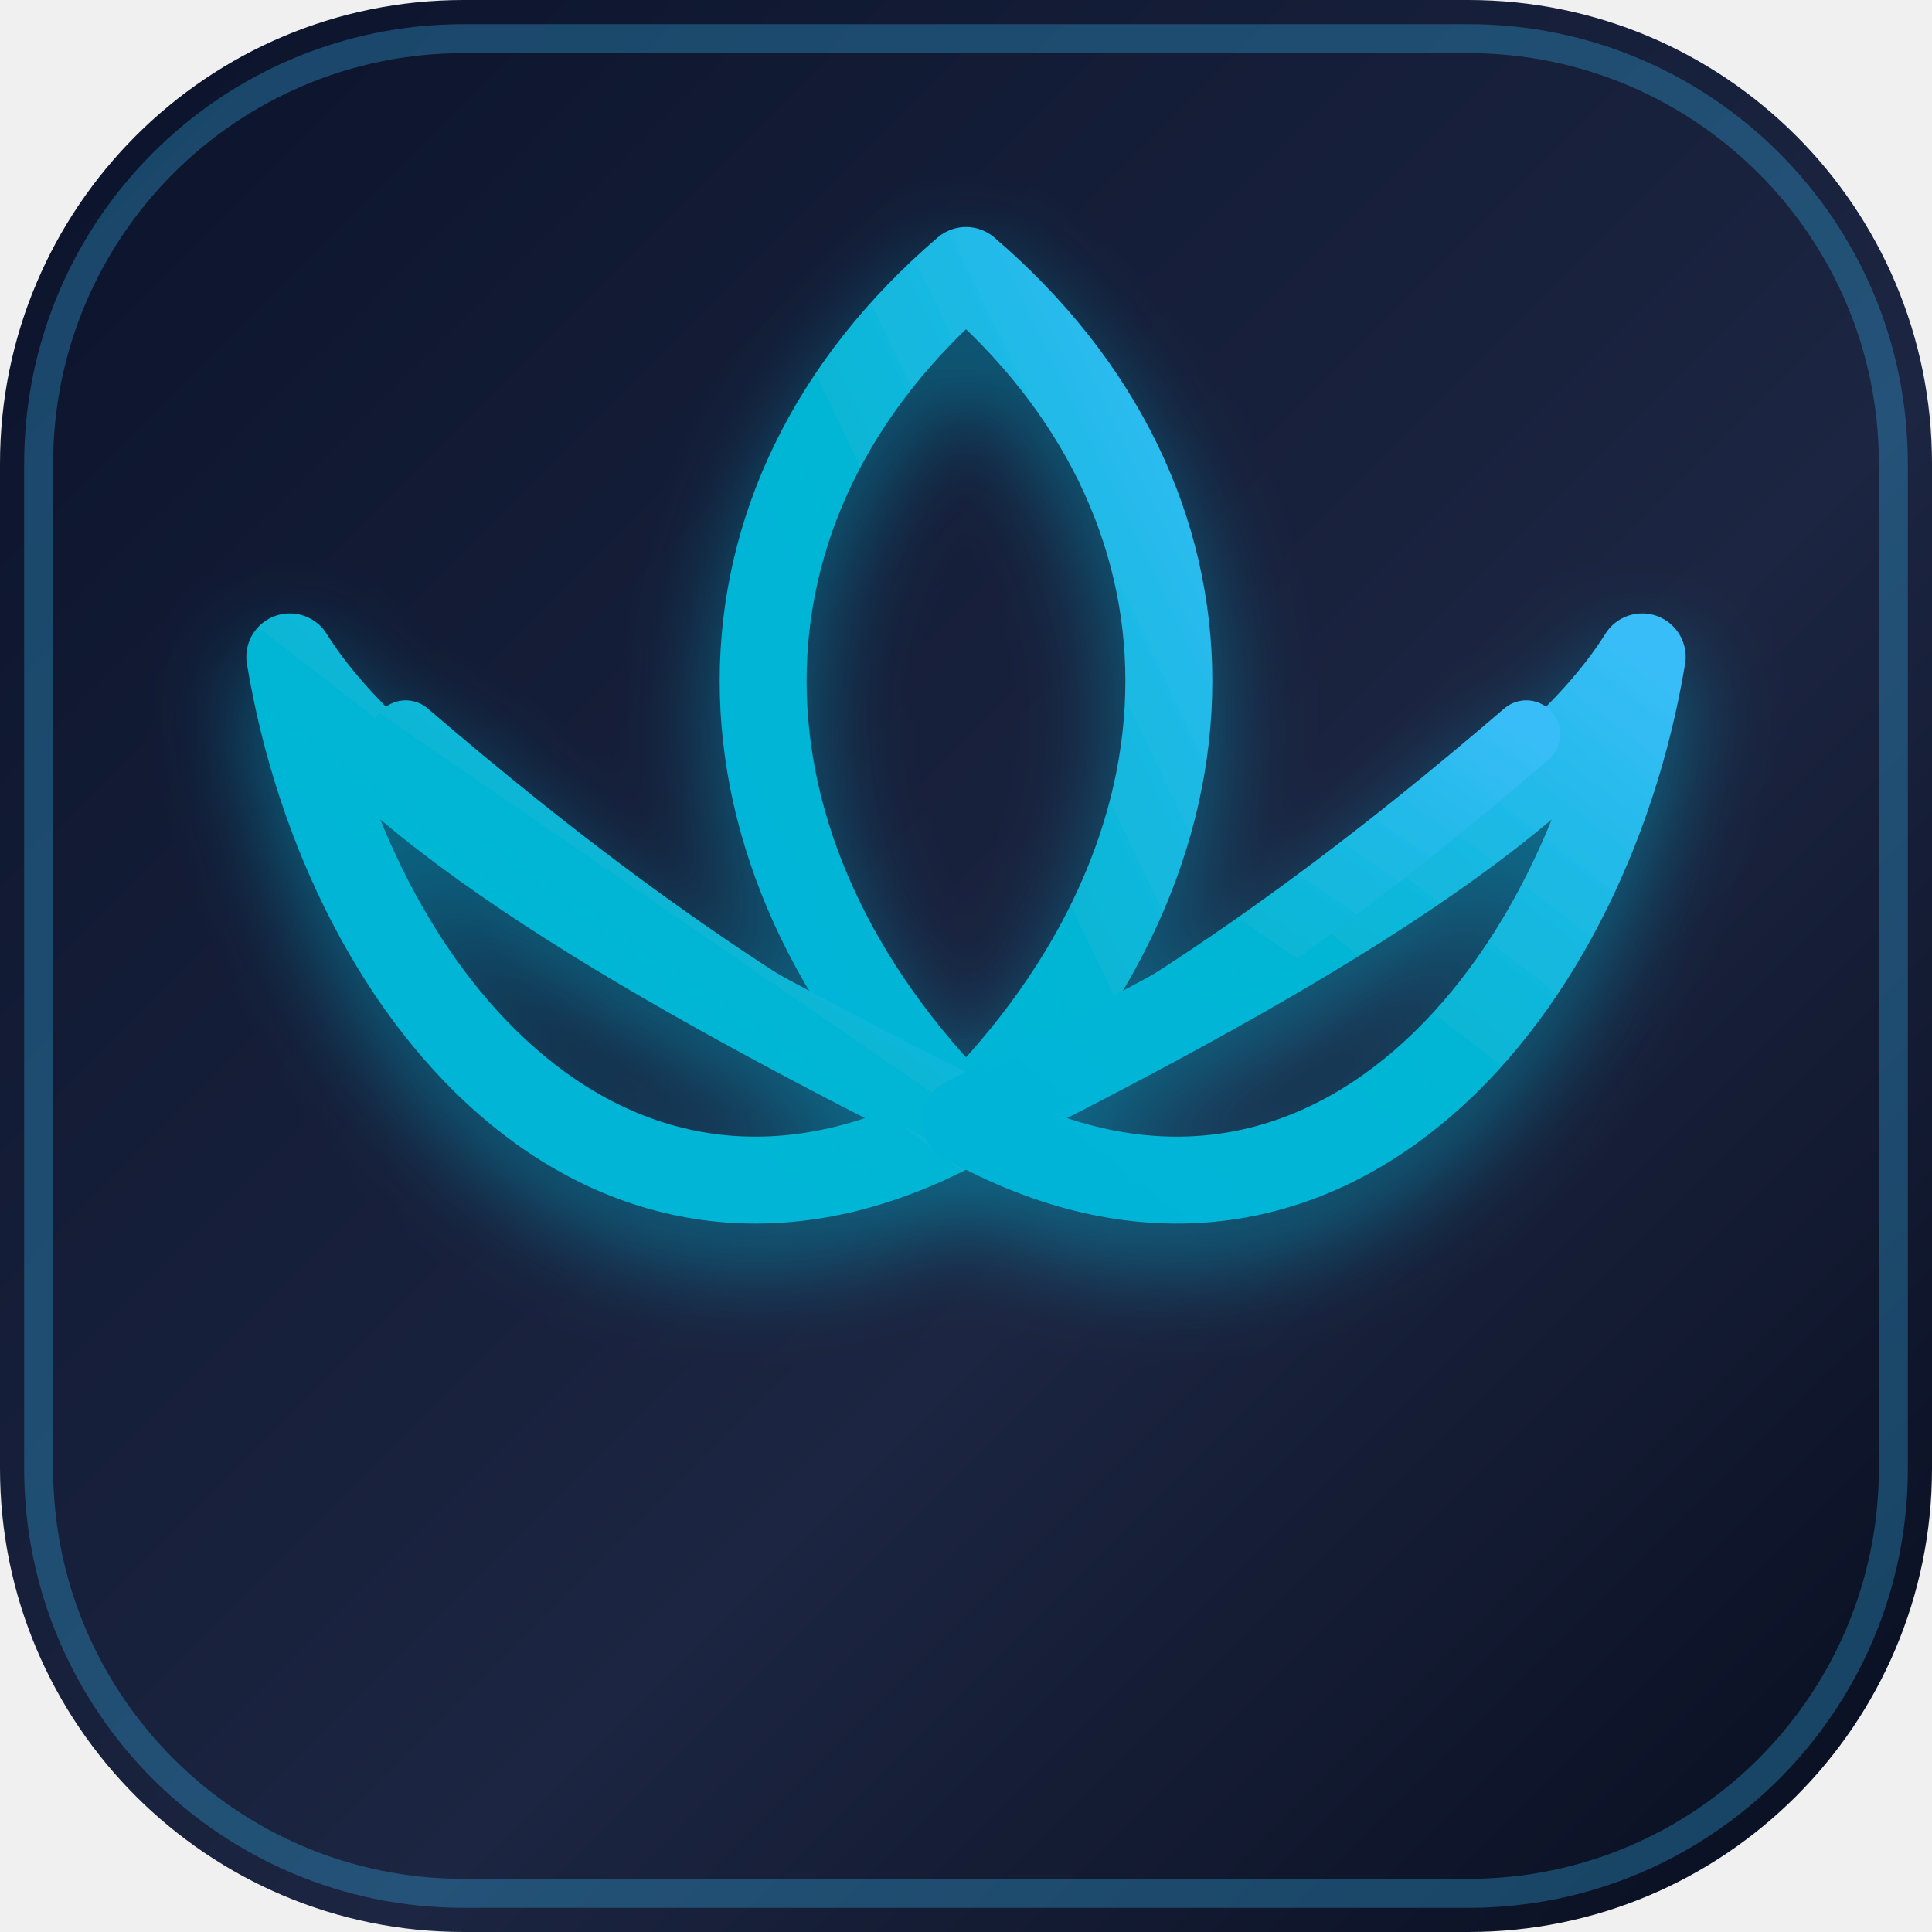
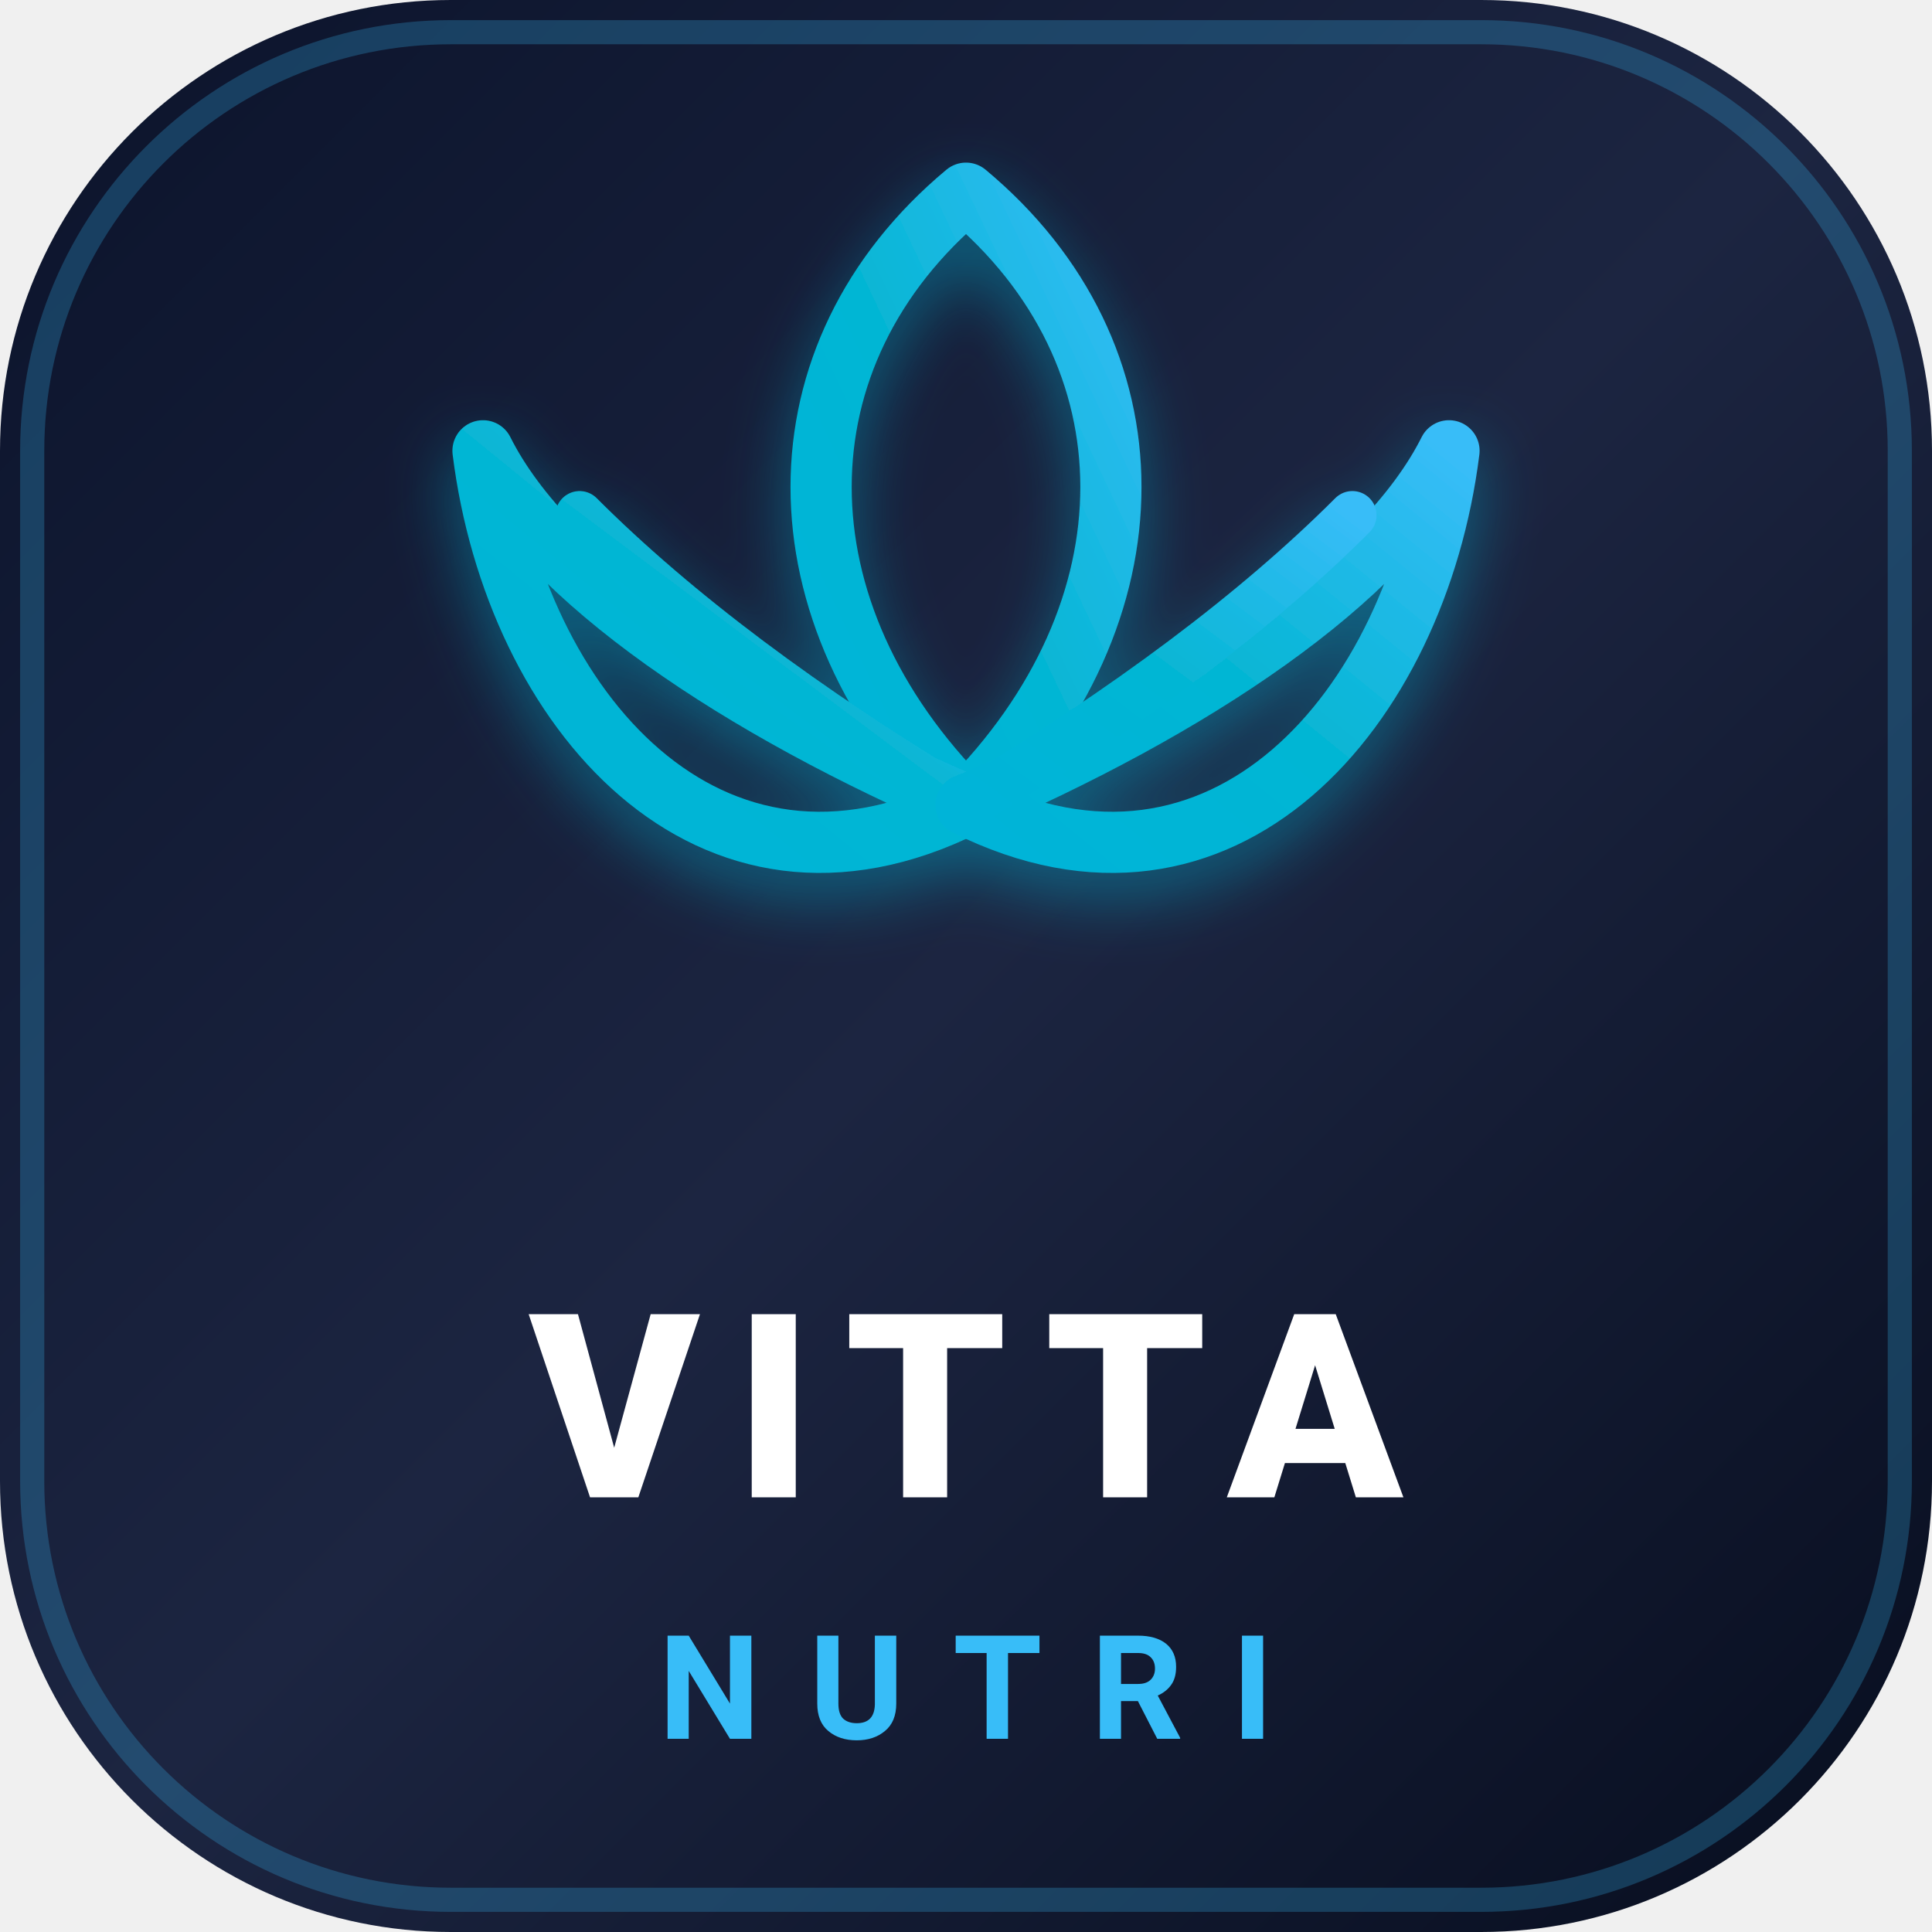
- <svg xmlns="http://www.w3.org/2000/svg" viewBox="0 0 100 100" width="100" height="100">
+ <svg xmlns="http://www.w3.org/2000/svg" viewBox="0 0 120 120" width="120" height="120">
  <defs>
    <linearGradient id="bgGrad" x1="0%" y1="0%" x2="100%" y2="100%">
      <stop offset="0%" stop-color="#0b132b" />
-       <stop offset="60%" stop-color="#1c2541" />
+       <stop offset="50%" stop-color="#1c2541" />
      <stop offset="100%" stop-color="#070d1e" />
    </linearGradient>
    <linearGradient id="leafGrad" x1="0%" y1="100%" x2="100%" y2="0%">
      <stop offset="0%" stop-color="#00b4d8" />
      <stop offset="50%" stop-color="#06b6d4" />
      <stop offset="100%" stop-color="#38bdf8" />
    </linearGradient>
    <filter id="softGlow" x="-20%" y="-20%" width="140%" height="140%">
-       <feDropShadow dx="0" dy="2" stdDeviation="2.5" flood-color="#00b4d8" flood-opacity="0.5" />
+       <feDropShadow dx="0" dy="1.5" stdDeviation="2" flood-color="#00b4d8" flood-opacity="0.45" />
    </filter>
  </defs>
-   <rect width="100" height="100" rx="24" fill="url(#bgGrad)" />
-   <rect width="96" height="96" x="2" y="2" rx="22" fill="none" stroke="#38bdf8" stroke-width="1.5" stroke-opacity="0.3" />
-   <g filter="url(#softGlow)" fill="none" stroke="url(#leafGrad)" stroke-width="4.5" stroke-linecap="round" stroke-linejoin="round">
-     <line x1="50" y1="58" x2="50" y2="84" stroke-width="5" />
-     <path d="M 50 58 C 36 44 36 26 50 14 C 64 26 64 44 50 58 Z" />
-     <line x1="50" y1="56" x2="50" y2="25" stroke-width="3.5" />
-     <path d="M 50 58 C 34 50 20 42 15 34 C 18 52 32 68 50 58 Z" />
-     <path d="M 50 58 C 38 52 28 44 21 38" stroke-width="3.5" />
-     <path d="M 50 58 C 66 50 80 42 85 34 C 82 52 68 68 50 58 Z" />
-     <path d="M 50 58 C 62 52 72 44 79 38" stroke-width="3.5" />
+   <rect width="120" height="120" rx="28" fill="url(#bgGrad)" />
+   <rect width="116" height="116" x="2" y="2" rx="26" fill="none" stroke="#38bdf8" stroke-width="1.5" stroke-opacity="0.25" />
+   <g filter="url(#softGlow)" fill="none" stroke="url(#leafGrad)" stroke-width="3.8" stroke-linecap="round" stroke-linejoin="round">
+     <line x1="60" y1="50" x2="60" y2="70" stroke-width="4.2" />
+     <path d="M 60 50 C 48 38 48 22 60 12 C 72 22 72 38 60 50 Z" />
+     <line x1="60" y1="48" x2="60" y2="20" stroke-width="3" />
+     <path d="M 60 50 C 46 44 34 36 30 28 C 32 44 44 58 60 50 Z" />
+     <path d="M 60 50 C 50 44 42 38 36 32" stroke-width="3" />
+     <path d="M 60 50 C 74 44 86 36 90 28 C 88 44 76 58 60 50 Z" />
+     <path d="M 60 50 C 70 44 78 38 84 32" stroke-width="3" />
  </g>
+   <text x="60" y="93" text-anchor="middle" fill="#ffffff" font-size="16" font-weight="800" letter-spacing="2.2" font-family="Outfit, -apple-system, BlinkMacSystemFont, 'Segoe UI', Roboto, sans-serif">
+     VITTA
+   </text>
+   <text x="60" y="108" text-anchor="middle" fill="#38bdf8" font-size="9" font-weight="700" letter-spacing="3" font-family="Outfit, -apple-system, BlinkMacSystemFont, 'Segoe UI', Roboto, sans-serif">
+     NUTRI
+   </text>
</svg>
